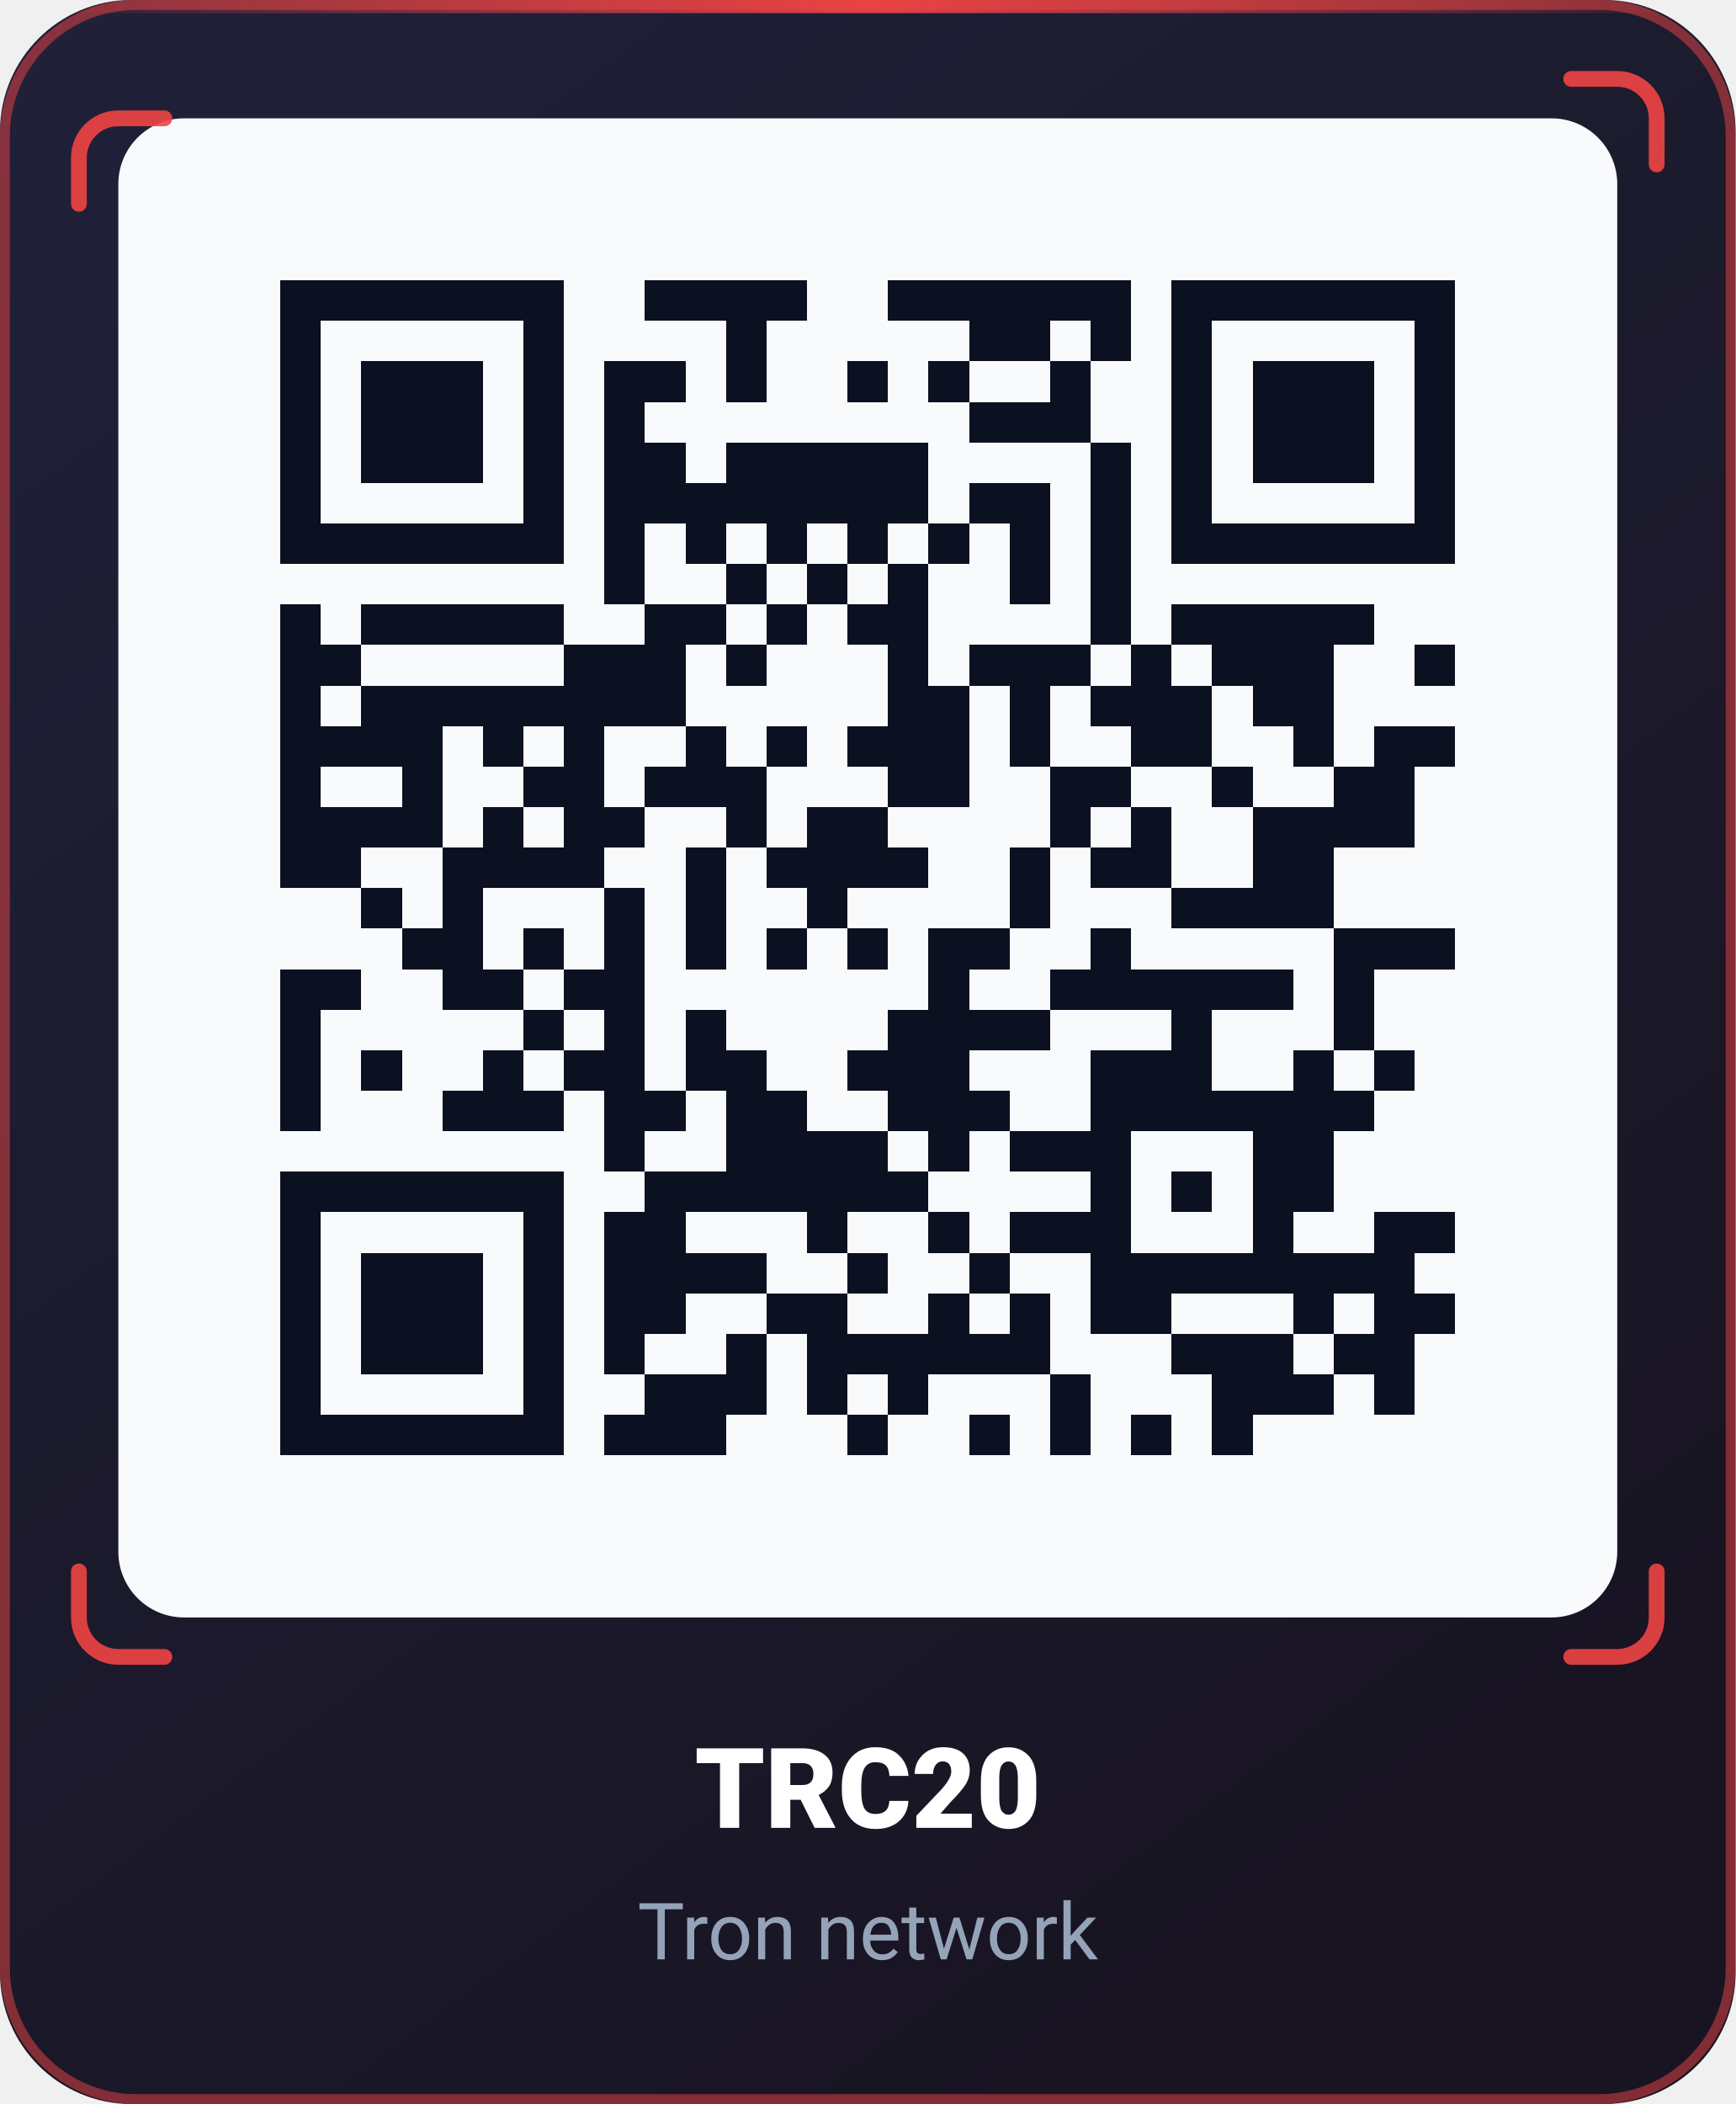
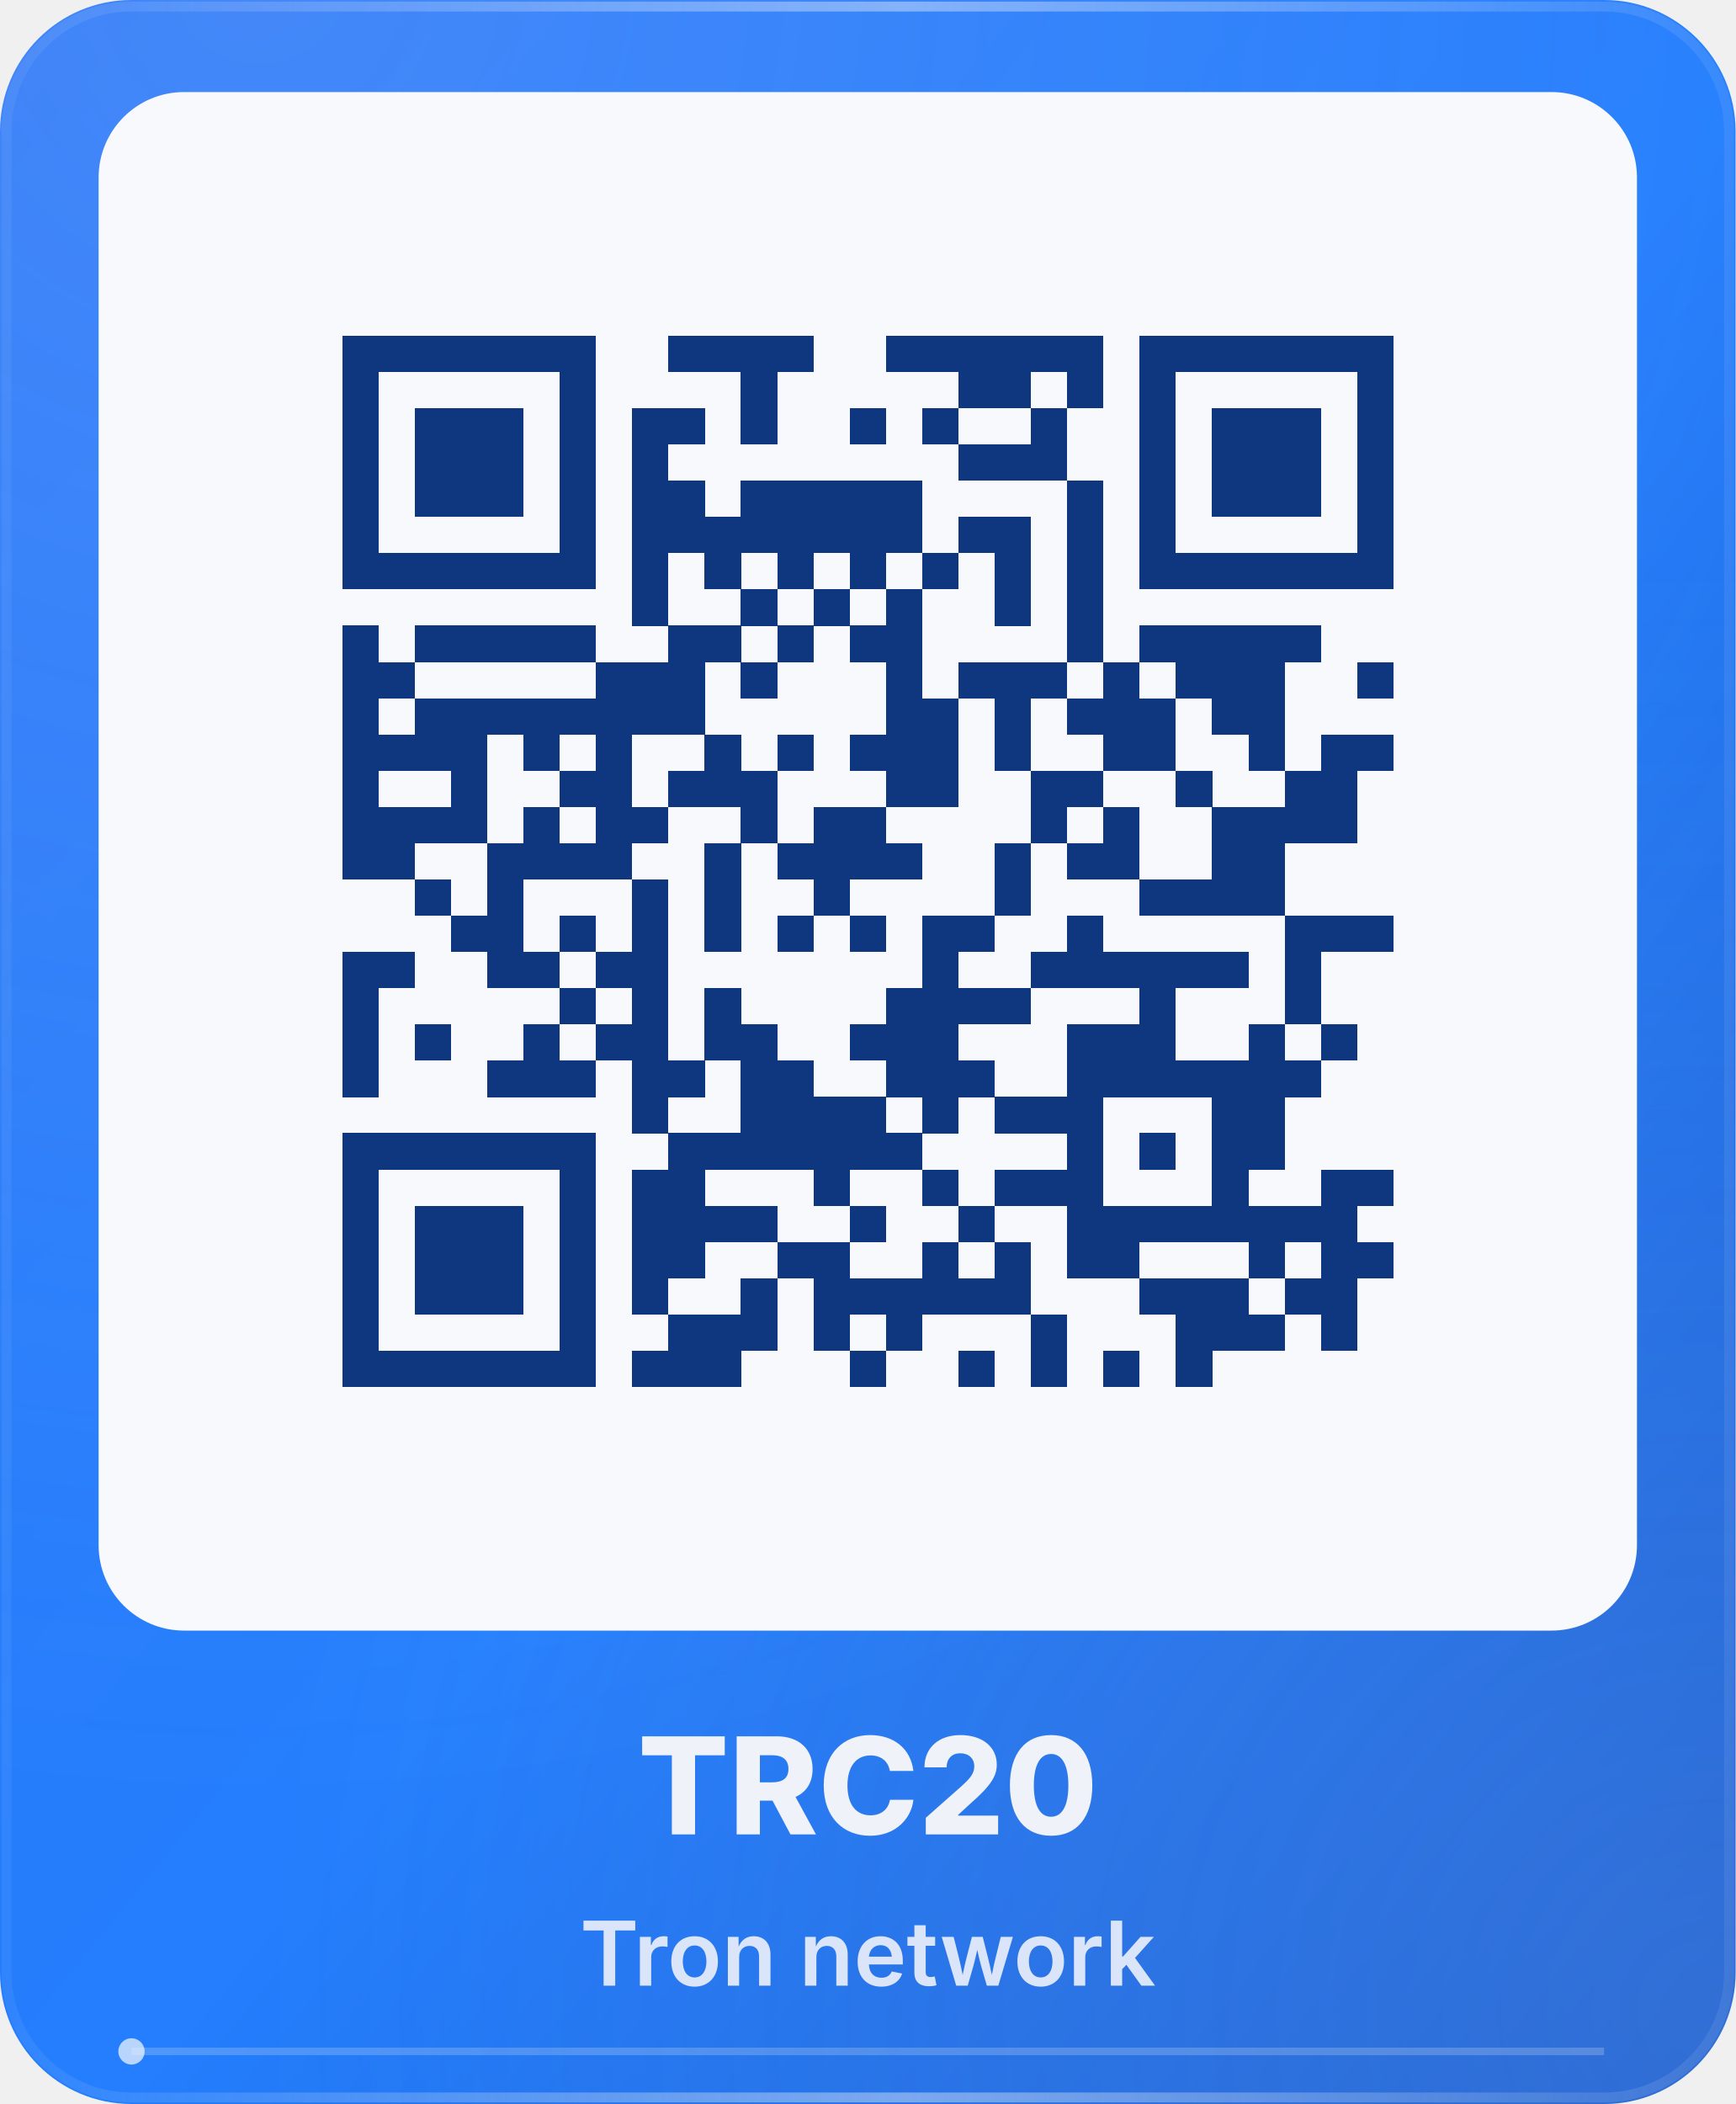
- <svg xmlns="http://www.w3.org/2000/svg" viewBox="0 0 264 320" width="264" height="320" role="img" aria-label="Donate on the TRON TRC20 network">
+ <svg xmlns="http://www.w3.org/2000/svg" width="264" height="320" viewBox="0 0 264 320" role="img" aria-labelledby="title desc">
  <defs>
-     <linearGradient id="qg" x1="0" y1="0" x2=".6" y2="1">
-       <stop offset="0" stop-color="#131F38" />
-       <stop offset="1" stop-color="#0B1120" />
+     <linearGradient id="blue" x1="0" y1="0" x2="1" y2="1">
+       <stop offset="0" stop-color="#2C78F8" />
+       <stop offset=".53" stop-color="#247EFD" />
+       <stop offset="1" stop-color="#1559CD" />
    </linearGradient>
-     <linearGradient id="qt" x1="0" y1="0" x2="1" y2="0">
-       <stop offset="0" stop-color="#EF4444" stop-opacity="0" />
-       <stop offset=".5" stop-color="#EF4444" stop-opacity=".95" />
-       <stop offset="1" stop-color="#EF4444" stop-opacity="0" />
+     <linearGradient id="stroke" x1="0" y1="0" x2="1" y2="0">
+       <stop stop-color="#EFF2F9" stop-opacity=".06" />
+       <stop offset=".52" stop-color="#EFF2F9" stop-opacity=".42" />
+       <stop offset="1" stop-color="#EFF2F9" stop-opacity=".08" />
    </linearGradient>
-     <clipPath id="qc">
-       <rect width="264" height="320" rx="20" />
+     <radialGradient id="soft">
+       <stop stop-color="#DAE5F9" stop-opacity=".14" />
+       <stop offset="1" stop-color="#DAE5F9" stop-opacity="0" />
+     </radialGradient>
+     <clipPath id="mask">
+       <rect x="0" y="0" width="264" height="320" rx="20" />
    </clipPath>
  </defs>
-   <g clip-path="url(#qc)">
-     <rect width="264" height="320" fill="url(#qg)" />
-     <rect width="264" height="320" fill="#EF4444" fill-opacity=".06" />
-     <rect x="0" y="0" width="264" height="2" fill="url(#qt)" />
-     <rect x="18" y="18" width="228" height="228" rx="10" fill="#F8FAFC" />
-     <g transform="translate(42.649,42.649) scale(6.16216)" fill="#0B1120" shape-rendering="crispEdges">
-       <path d="M0 0h7v1h-7zM9 0h4v1h-4zM15 0h6v1h-6zM22 0h7v1h-7zM0 1h1v1h-1zM6 1h1v1h-1zM11 1h1v1h-1zM17 1h2v1h-2zM20 1h1v1h-1zM22 1h1v1h-1zM28 1h1v1h-1zM0 2h1v1h-1zM2 2h3v1h-3zM6 2h1v1h-1zM8 2h2v1h-2zM11 2h1v1h-1zM14 2h1v1h-1zM16 2h1v1h-1zM19 2h1v1h-1zM22 2h1v1h-1zM24 2h3v1h-3zM28 2h1v1h-1zM0 3h1v1h-1zM2 3h3v1h-3zM6 3h1v1h-1zM8 3h1v1h-1zM17 3h3v1h-3zM22 3h1v1h-1zM24 3h3v1h-3zM28 3h1v1h-1zM0 4h1v1h-1zM2 4h3v1h-3zM6 4h1v1h-1zM8 4h2v1h-2zM11 4h5v1h-5zM20 4h1v1h-1zM22 4h1v1h-1zM24 4h3v1h-3zM28 4h1v1h-1zM0 5h1v1h-1zM6 5h1v1h-1zM8 5h8v1h-8zM17 5h2v1h-2zM20 5h1v1h-1zM22 5h1v1h-1zM28 5h1v1h-1zM0 6h7v1h-7zM8 6h1v1h-1zM10 6h1v1h-1zM12 6h1v1h-1zM14 6h1v1h-1zM16 6h1v1h-1zM18 6h1v1h-1zM20 6h1v1h-1zM22 6h7v1h-7zM8 7h1v1h-1zM11 7h1v1h-1zM13 7h1v1h-1zM15 7h1v1h-1zM18 7h1v1h-1zM20 7h1v1h-1zM0 8h1v1h-1zM2 8h5v1h-5zM9 8h2v1h-2zM12 8h1v1h-1zM14 8h2v1h-2zM20 8h1v1h-1zM22 8h5v1h-5zM0 9h2v1h-2zM7 9h3v1h-3zM11 9h1v1h-1zM15 9h1v1h-1zM17 9h3v1h-3zM21 9h1v1h-1zM23 9h3v1h-3zM28 9h1v1h-1zM0 10h1v1h-1zM2 10h8v1h-8zM15 10h2v1h-2zM18 10h1v1h-1zM20 10h3v1h-3zM24 10h2v1h-2zM0 11h4v1h-4zM5 11h1v1h-1zM7 11h1v1h-1zM10 11h1v1h-1zM12 11h1v1h-1zM14 11h3v1h-3zM18 11h1v1h-1zM21 11h2v1h-2zM25 11h1v1h-1zM27 11h2v1h-2zM0 12h1v1h-1zM3 12h1v1h-1zM6 12h2v1h-2zM9 12h3v1h-3zM15 12h2v1h-2zM19 12h2v1h-2zM23 12h1v1h-1zM26 12h2v1h-2zM0 13h4v1h-4zM5 13h1v1h-1zM7 13h2v1h-2zM11 13h1v1h-1zM13 13h2v1h-2zM19 13h1v1h-1zM21 13h1v1h-1zM24 13h4v1h-4zM0 14h2v1h-2zM4 14h4v1h-4zM10 14h1v1h-1zM12 14h4v1h-4zM18 14h1v1h-1zM20 14h2v1h-2zM24 14h2v1h-2zM2 15h1v1h-1zM4 15h1v1h-1zM8 15h1v1h-1zM10 15h1v1h-1zM13 15h1v1h-1zM18 15h1v1h-1zM22 15h4v1h-4zM3 16h2v1h-2zM6 16h1v1h-1zM8 16h1v1h-1zM10 16h1v1h-1zM12 16h1v1h-1zM14 16h1v1h-1zM16 16h2v1h-2zM20 16h1v1h-1zM26 16h3v1h-3zM0 17h2v1h-2zM4 17h2v1h-2zM7 17h2v1h-2zM16 17h1v1h-1zM19 17h6v1h-6zM26 17h1v1h-1zM0 18h1v1h-1zM6 18h1v1h-1zM8 18h1v1h-1zM10 18h1v1h-1zM15 18h4v1h-4zM22 18h1v1h-1zM26 18h1v1h-1zM0 19h1v1h-1zM2 19h1v1h-1zM5 19h1v1h-1zM7 19h2v1h-2zM10 19h2v1h-2zM14 19h3v1h-3zM20 19h3v1h-3zM25 19h1v1h-1zM27 19h1v1h-1zM0 20h1v1h-1zM4 20h3v1h-3zM8 20h2v1h-2zM11 20h2v1h-2zM15 20h3v1h-3zM20 20h7v1h-7zM8 21h1v1h-1zM11 21h4v1h-4zM16 21h1v1h-1zM18 21h3v1h-3zM24 21h2v1h-2zM0 22h7v1h-7zM9 22h7v1h-7zM20 22h1v1h-1zM22 22h1v1h-1zM24 22h2v1h-2zM0 23h1v1h-1zM6 23h1v1h-1zM8 23h2v1h-2zM13 23h1v1h-1zM16 23h1v1h-1zM18 23h3v1h-3zM24 23h1v1h-1zM27 23h2v1h-2zM0 24h1v1h-1zM2 24h3v1h-3zM6 24h1v1h-1zM8 24h4v1h-4zM14 24h1v1h-1zM17 24h1v1h-1zM20 24h8v1h-8zM0 25h1v1h-1zM2 25h3v1h-3zM6 25h1v1h-1zM8 25h2v1h-2zM12 25h2v1h-2zM16 25h1v1h-1zM18 25h1v1h-1zM20 25h2v1h-2zM25 25h1v1h-1zM27 25h2v1h-2zM0 26h1v1h-1zM2 26h3v1h-3zM6 26h1v1h-1zM8 26h1v1h-1zM11 26h1v1h-1zM13 26h6v1h-6zM22 26h3v1h-3zM26 26h2v1h-2zM0 27h1v1h-1zM6 27h1v1h-1zM9 27h3v1h-3zM13 27h1v1h-1zM15 27h1v1h-1zM19 27h1v1h-1zM23 27h3v1h-3zM27 27h1v1h-1zM0 28h7v1h-7zM8 28h3v1h-3zM14 28h1v1h-1zM17 28h1v1h-1zM19 28h1v1h-1zM21 28h1v1h-1zM23 28h1v1h-1z" />
-     </g>
-     <g fill="none" stroke="#EF4444" stroke-width="2.4" stroke-linecap="round" opacity=".9">
-       <path d="M12 31 v-7 a6 6 0 0 1 6 -6 h7" />
-       <path d="M239 12 h7 a6 6 0 0 1 6 6 v7" />
-       <path d="M12 239 v7 a6 6 0 0 0 6 6 h7" />
-       <path d="M239 252 h7 a6 6 0 0 0 6 -6 v-7" />
-     </g>
-     <text x="132" y="278" text-anchor="middle" font-family="-apple-system,BlinkMacSystemFont,'Segoe UI',Roboto,'Helvetica Neue',Arial,'DejaVu Sans',sans-serif" font-size="17" font-weight="800" fill="#FFFFFF">TRC20</text>
-     <text x="132" y="298" text-anchor="middle" font-family="-apple-system,BlinkMacSystemFont,'Segoe UI',Roboto,'Helvetica Neue',Arial,'DejaVu Sans',sans-serif" font-size="12" fill="#94A3B8">Tron network</text>
+   <g clip-path="url(#mask)">
+     <rect x="0" y="0" width="264" height="320" fill="url(#blue)" />
+     <circle cx="42" cy="0" r="272" fill="url(#soft)" />
+     <circle cx="258" cy="304" r="217" fill="url(#soft)" />
+     <rect x="1" y="1" width="262" height="318" rx="19" fill="none" stroke="url(#stroke)" stroke-width="1.5" />
+     <rect x="15" y="14" width="234" height="234" rx="13" fill="#F7F9FD" />
+     <path d="M52.054,51.054h5.526v5.526h-5.526ZM57.568,51.054h5.526v5.526h-5.526ZM63.081,51.054h5.526v5.526h-5.526ZM68.595,51.054h5.526v5.526h-5.526ZM74.108,51.054h5.526v5.526h-5.526ZM79.622,51.054h5.526v5.526h-5.526ZM85.135,51.054h5.526v5.526h-5.526ZM101.676,51.054h5.526v5.526h-5.526ZM107.189,51.054h5.526v5.526h-5.526ZM112.703,51.054h5.526v5.526h-5.526ZM118.216,51.054h5.526v5.526h-5.526ZM134.757,51.054h5.526v5.526h-5.526ZM140.27,51.054h5.526v5.526h-5.526ZM145.784,51.054h5.526v5.526h-5.526ZM151.297,51.054h5.526v5.526h-5.526ZM156.811,51.054h5.526v5.526h-5.526ZM162.324,51.054h5.526v5.526h-5.526ZM173.351,51.054h5.526v5.526h-5.526ZM178.865,51.054h5.526v5.526h-5.526ZM184.378,51.054h5.526v5.526h-5.526ZM189.892,51.054h5.526v5.526h-5.526ZM195.405,51.054h5.526v5.526h-5.526ZM200.919,51.054h5.526v5.526h-5.526ZM206.432,51.054h5.526v5.526h-5.526ZM52.054,56.568h5.526v5.526h-5.526ZM85.135,56.568h5.526v5.526h-5.526ZM112.703,56.568h5.526v5.526h-5.526ZM145.784,56.568h5.526v5.526h-5.526ZM151.297,56.568h5.526v5.526h-5.526ZM162.324,56.568h5.526v5.526h-5.526ZM173.351,56.568h5.526v5.526h-5.526ZM206.432,56.568h5.526v5.526h-5.526ZM52.054,62.081h5.526v5.526h-5.526ZM63.081,62.081h5.526v5.526h-5.526ZM68.595,62.081h5.526v5.526h-5.526ZM74.108,62.081h5.526v5.526h-5.526ZM85.135,62.081h5.526v5.526h-5.526ZM96.162,62.081h5.526v5.526h-5.526ZM101.676,62.081h5.526v5.526h-5.526ZM112.703,62.081h5.526v5.526h-5.526ZM129.243,62.081h5.526v5.526h-5.526ZM140.27,62.081h5.526v5.526h-5.526ZM156.811,62.081h5.526v5.526h-5.526ZM173.351,62.081h5.526v5.526h-5.526ZM184.378,62.081h5.526v5.526h-5.526ZM189.892,62.081h5.526v5.526h-5.526ZM195.405,62.081h5.526v5.526h-5.526ZM206.432,62.081h5.526v5.526h-5.526ZM52.054,67.595h5.526v5.526h-5.526ZM63.081,67.595h5.526v5.526h-5.526ZM68.595,67.595h5.526v5.526h-5.526ZM74.108,67.595h5.526v5.526h-5.526ZM85.135,67.595h5.526v5.526h-5.526ZM96.162,67.595h5.526v5.526h-5.526ZM145.784,67.595h5.526v5.526h-5.526ZM151.297,67.595h5.526v5.526h-5.526ZM156.811,67.595h5.526v5.526h-5.526ZM173.351,67.595h5.526v5.526h-5.526ZM184.378,67.595h5.526v5.526h-5.526ZM189.892,67.595h5.526v5.526h-5.526ZM195.405,67.595h5.526v5.526h-5.526ZM206.432,67.595h5.526v5.526h-5.526ZM52.054,73.108h5.526v5.526h-5.526ZM63.081,73.108h5.526v5.526h-5.526ZM68.595,73.108h5.526v5.526h-5.526ZM74.108,73.108h5.526v5.526h-5.526ZM85.135,73.108h5.526v5.526h-5.526ZM96.162,73.108h5.526v5.526h-5.526ZM101.676,73.108h5.526v5.526h-5.526ZM112.703,73.108h5.526v5.526h-5.526ZM118.216,73.108h5.526v5.526h-5.526ZM123.73,73.108h5.526v5.526h-5.526ZM129.243,73.108h5.526v5.526h-5.526ZM134.757,73.108h5.526v5.526h-5.526ZM162.324,73.108h5.526v5.526h-5.526ZM173.351,73.108h5.526v5.526h-5.526ZM184.378,73.108h5.526v5.526h-5.526ZM189.892,73.108h5.526v5.526h-5.526ZM195.405,73.108h5.526v5.526h-5.526ZM206.432,73.108h5.526v5.526h-5.526ZM52.054,78.622h5.526v5.526h-5.526ZM85.135,78.622h5.526v5.526h-5.526ZM96.162,78.622h5.526v5.526h-5.526ZM101.676,78.622h5.526v5.526h-5.526ZM107.189,78.622h5.526v5.526h-5.526ZM112.703,78.622h5.526v5.526h-5.526ZM118.216,78.622h5.526v5.526h-5.526ZM123.73,78.622h5.526v5.526h-5.526ZM129.243,78.622h5.526v5.526h-5.526ZM134.757,78.622h5.526v5.526h-5.526ZM145.784,78.622h5.526v5.526h-5.526ZM151.297,78.622h5.526v5.526h-5.526ZM162.324,78.622h5.526v5.526h-5.526ZM173.351,78.622h5.526v5.526h-5.526ZM206.432,78.622h5.526v5.526h-5.526ZM52.054,84.135h5.526v5.526h-5.526ZM57.568,84.135h5.526v5.526h-5.526ZM63.081,84.135h5.526v5.526h-5.526ZM68.595,84.135h5.526v5.526h-5.526ZM74.108,84.135h5.526v5.526h-5.526ZM79.622,84.135h5.526v5.526h-5.526ZM85.135,84.135h5.526v5.526h-5.526ZM96.162,84.135h5.526v5.526h-5.526ZM107.189,84.135h5.526v5.526h-5.526ZM118.216,84.135h5.526v5.526h-5.526ZM129.243,84.135h5.526v5.526h-5.526ZM140.27,84.135h5.526v5.526h-5.526ZM151.297,84.135h5.526v5.526h-5.526ZM162.324,84.135h5.526v5.526h-5.526ZM173.351,84.135h5.526v5.526h-5.526ZM178.865,84.135h5.526v5.526h-5.526ZM184.378,84.135h5.526v5.526h-5.526ZM189.892,84.135h5.526v5.526h-5.526ZM195.405,84.135h5.526v5.526h-5.526ZM200.919,84.135h5.526v5.526h-5.526ZM206.432,84.135h5.526v5.526h-5.526ZM96.162,89.649h5.526v5.526h-5.526ZM112.703,89.649h5.526v5.526h-5.526ZM123.73,89.649h5.526v5.526h-5.526ZM134.757,89.649h5.526v5.526h-5.526ZM151.297,89.649h5.526v5.526h-5.526ZM162.324,89.649h5.526v5.526h-5.526ZM52.054,95.162h5.526v5.526h-5.526ZM63.081,95.162h5.526v5.526h-5.526ZM68.595,95.162h5.526v5.526h-5.526ZM74.108,95.162h5.526v5.526h-5.526ZM79.622,95.162h5.526v5.526h-5.526ZM85.135,95.162h5.526v5.526h-5.526ZM101.676,95.162h5.526v5.526h-5.526ZM107.189,95.162h5.526v5.526h-5.526ZM118.216,95.162h5.526v5.526h-5.526ZM129.243,95.162h5.526v5.526h-5.526ZM134.757,95.162h5.526v5.526h-5.526ZM162.324,95.162h5.526v5.526h-5.526ZM173.351,95.162h5.526v5.526h-5.526ZM178.865,95.162h5.526v5.526h-5.526ZM184.378,95.162h5.526v5.526h-5.526ZM189.892,95.162h5.526v5.526h-5.526ZM195.405,95.162h5.526v5.526h-5.526ZM52.054,100.676h5.526v5.526h-5.526ZM57.568,100.676h5.526v5.526h-5.526ZM90.649,100.676h5.526v5.526h-5.526ZM96.162,100.676h5.526v5.526h-5.526ZM101.676,100.676h5.526v5.526h-5.526ZM112.703,100.676h5.526v5.526h-5.526ZM134.757,100.676h5.526v5.526h-5.526ZM145.784,100.676h5.526v5.526h-5.526ZM151.297,100.676h5.526v5.526h-5.526ZM156.811,100.676h5.526v5.526h-5.526ZM167.838,100.676h5.526v5.526h-5.526ZM178.865,100.676h5.526v5.526h-5.526ZM184.378,100.676h5.526v5.526h-5.526ZM189.892,100.676h5.526v5.526h-5.526ZM206.432,100.676h5.526v5.526h-5.526ZM52.054,106.189h5.526v5.526h-5.526ZM63.081,106.189h5.526v5.526h-5.526ZM68.595,106.189h5.526v5.526h-5.526ZM74.108,106.189h5.526v5.526h-5.526ZM79.622,106.189h5.526v5.526h-5.526ZM85.135,106.189h5.526v5.526h-5.526ZM90.649,106.189h5.526v5.526h-5.526ZM96.162,106.189h5.526v5.526h-5.526ZM101.676,106.189h5.526v5.526h-5.526ZM134.757,106.189h5.526v5.526h-5.526ZM140.27,106.189h5.526v5.526h-5.526ZM151.297,106.189h5.526v5.526h-5.526ZM162.324,106.189h5.526v5.526h-5.526ZM167.838,106.189h5.526v5.526h-5.526ZM173.351,106.189h5.526v5.526h-5.526ZM184.378,106.189h5.526v5.526h-5.526ZM189.892,106.189h5.526v5.526h-5.526ZM52.054,111.703h5.526v5.526h-5.526ZM57.568,111.703h5.526v5.526h-5.526ZM63.081,111.703h5.526v5.526h-5.526ZM68.595,111.703h5.526v5.526h-5.526ZM79.622,111.703h5.526v5.526h-5.526ZM90.649,111.703h5.526v5.526h-5.526ZM107.189,111.703h5.526v5.526h-5.526ZM118.216,111.703h5.526v5.526h-5.526ZM129.243,111.703h5.526v5.526h-5.526ZM134.757,111.703h5.526v5.526h-5.526ZM140.27,111.703h5.526v5.526h-5.526ZM151.297,111.703h5.526v5.526h-5.526ZM167.838,111.703h5.526v5.526h-5.526ZM173.351,111.703h5.526v5.526h-5.526ZM189.892,111.703h5.526v5.526h-5.526ZM200.919,111.703h5.526v5.526h-5.526ZM206.432,111.703h5.526v5.526h-5.526ZM52.054,117.216h5.526v5.526h-5.526ZM68.595,117.216h5.526v5.526h-5.526ZM85.135,117.216h5.526v5.526h-5.526ZM90.649,117.216h5.526v5.526h-5.526ZM101.676,117.216h5.526v5.526h-5.526ZM107.189,117.216h5.526v5.526h-5.526ZM112.703,117.216h5.526v5.526h-5.526ZM134.757,117.216h5.526v5.526h-5.526ZM140.27,117.216h5.526v5.526h-5.526ZM156.811,117.216h5.526v5.526h-5.526ZM162.324,117.216h5.526v5.526h-5.526ZM178.865,117.216h5.526v5.526h-5.526ZM195.405,117.216h5.526v5.526h-5.526ZM200.919,117.216h5.526v5.526h-5.526ZM52.054,122.73h5.526v5.526h-5.526ZM57.568,122.73h5.526v5.526h-5.526ZM63.081,122.73h5.526v5.526h-5.526ZM68.595,122.73h5.526v5.526h-5.526ZM79.622,122.73h5.526v5.526h-5.526ZM90.649,122.73h5.526v5.526h-5.526ZM96.162,122.73h5.526v5.526h-5.526ZM112.703,122.73h5.526v5.526h-5.526ZM123.73,122.73h5.526v5.526h-5.526ZM129.243,122.73h5.526v5.526h-5.526ZM156.811,122.73h5.526v5.526h-5.526ZM167.838,122.73h5.526v5.526h-5.526ZM184.378,122.73h5.526v5.526h-5.526ZM189.892,122.73h5.526v5.526h-5.526ZM195.405,122.73h5.526v5.526h-5.526ZM200.919,122.73h5.526v5.526h-5.526ZM52.054,128.243h5.526v5.526h-5.526ZM57.568,128.243h5.526v5.526h-5.526ZM74.108,128.243h5.526v5.526h-5.526ZM79.622,128.243h5.526v5.526h-5.526ZM85.135,128.243h5.526v5.526h-5.526ZM90.649,128.243h5.526v5.526h-5.526ZM107.189,128.243h5.526v5.526h-5.526ZM118.216,128.243h5.526v5.526h-5.526ZM123.73,128.243h5.526v5.526h-5.526ZM129.243,128.243h5.526v5.526h-5.526ZM134.757,128.243h5.526v5.526h-5.526ZM151.297,128.243h5.526v5.526h-5.526ZM162.324,128.243h5.526v5.526h-5.526ZM167.838,128.243h5.526v5.526h-5.526ZM184.378,128.243h5.526v5.526h-5.526ZM189.892,128.243h5.526v5.526h-5.526ZM63.081,133.757h5.526v5.526h-5.526ZM74.108,133.757h5.526v5.526h-5.526ZM96.162,133.757h5.526v5.526h-5.526ZM107.189,133.757h5.526v5.526h-5.526ZM123.73,133.757h5.526v5.526h-5.526ZM151.297,133.757h5.526v5.526h-5.526ZM173.351,133.757h5.526v5.526h-5.526ZM178.865,133.757h5.526v5.526h-5.526ZM184.378,133.757h5.526v5.526h-5.526ZM189.892,133.757h5.526v5.526h-5.526ZM68.595,139.27h5.526v5.526h-5.526ZM74.108,139.27h5.526v5.526h-5.526ZM85.135,139.27h5.526v5.526h-5.526ZM96.162,139.27h5.526v5.526h-5.526ZM107.189,139.27h5.526v5.526h-5.526ZM118.216,139.27h5.526v5.526h-5.526ZM129.243,139.27h5.526v5.526h-5.526ZM140.27,139.27h5.526v5.526h-5.526ZM145.784,139.27h5.526v5.526h-5.526ZM162.324,139.27h5.526v5.526h-5.526ZM195.405,139.27h5.526v5.526h-5.526ZM200.919,139.27h5.526v5.526h-5.526ZM206.432,139.27h5.526v5.526h-5.526ZM52.054,144.784h5.526v5.526h-5.526ZM57.568,144.784h5.526v5.526h-5.526ZM74.108,144.784h5.526v5.526h-5.526ZM79.622,144.784h5.526v5.526h-5.526ZM90.649,144.784h5.526v5.526h-5.526ZM96.162,144.784h5.526v5.526h-5.526ZM140.27,144.784h5.526v5.526h-5.526ZM156.811,144.784h5.526v5.526h-5.526ZM162.324,144.784h5.526v5.526h-5.526ZM167.838,144.784h5.526v5.526h-5.526ZM173.351,144.784h5.526v5.526h-5.526ZM178.865,144.784h5.526v5.526h-5.526ZM184.378,144.784h5.526v5.526h-5.526ZM195.405,144.784h5.526v5.526h-5.526ZM52.054,150.297h5.526v5.526h-5.526ZM85.135,150.297h5.526v5.526h-5.526ZM96.162,150.297h5.526v5.526h-5.526ZM107.189,150.297h5.526v5.526h-5.526ZM134.757,150.297h5.526v5.526h-5.526ZM140.27,150.297h5.526v5.526h-5.526ZM145.784,150.297h5.526v5.526h-5.526ZM151.297,150.297h5.526v5.526h-5.526ZM173.351,150.297h5.526v5.526h-5.526ZM195.405,150.297h5.526v5.526h-5.526ZM52.054,155.811h5.526v5.526h-5.526ZM63.081,155.811h5.526v5.526h-5.526ZM79.622,155.811h5.526v5.526h-5.526ZM90.649,155.811h5.526v5.526h-5.526ZM96.162,155.811h5.526v5.526h-5.526ZM107.189,155.811h5.526v5.526h-5.526ZM112.703,155.811h5.526v5.526h-5.526ZM129.243,155.811h5.526v5.526h-5.526ZM134.757,155.811h5.526v5.526h-5.526ZM140.27,155.811h5.526v5.526h-5.526ZM162.324,155.811h5.526v5.526h-5.526ZM167.838,155.811h5.526v5.526h-5.526ZM173.351,155.811h5.526v5.526h-5.526ZM189.892,155.811h5.526v5.526h-5.526ZM200.919,155.811h5.526v5.526h-5.526ZM52.054,161.324h5.526v5.526h-5.526ZM74.108,161.324h5.526v5.526h-5.526ZM79.622,161.324h5.526v5.526h-5.526ZM85.135,161.324h5.526v5.526h-5.526ZM96.162,161.324h5.526v5.526h-5.526ZM101.676,161.324h5.526v5.526h-5.526ZM112.703,161.324h5.526v5.526h-5.526ZM118.216,161.324h5.526v5.526h-5.526ZM134.757,161.324h5.526v5.526h-5.526ZM140.27,161.324h5.526v5.526h-5.526ZM145.784,161.324h5.526v5.526h-5.526ZM162.324,161.324h5.526v5.526h-5.526ZM167.838,161.324h5.526v5.526h-5.526ZM173.351,161.324h5.526v5.526h-5.526ZM178.865,161.324h5.526v5.526h-5.526ZM184.378,161.324h5.526v5.526h-5.526ZM189.892,161.324h5.526v5.526h-5.526ZM195.405,161.324h5.526v5.526h-5.526ZM96.162,166.838h5.526v5.526h-5.526ZM112.703,166.838h5.526v5.526h-5.526ZM118.216,166.838h5.526v5.526h-5.526ZM123.73,166.838h5.526v5.526h-5.526ZM129.243,166.838h5.526v5.526h-5.526ZM140.27,166.838h5.526v5.526h-5.526ZM151.297,166.838h5.526v5.526h-5.526ZM156.811,166.838h5.526v5.526h-5.526ZM162.324,166.838h5.526v5.526h-5.526ZM184.378,166.838h5.526v5.526h-5.526ZM189.892,166.838h5.526v5.526h-5.526ZM52.054,172.351h5.526v5.526h-5.526ZM57.568,172.351h5.526v5.526h-5.526ZM63.081,172.351h5.526v5.526h-5.526ZM68.595,172.351h5.526v5.526h-5.526ZM74.108,172.351h5.526v5.526h-5.526ZM79.622,172.351h5.526v5.526h-5.526ZM85.135,172.351h5.526v5.526h-5.526ZM101.676,172.351h5.526v5.526h-5.526ZM107.189,172.351h5.526v5.526h-5.526ZM112.703,172.351h5.526v5.526h-5.526ZM118.216,172.351h5.526v5.526h-5.526ZM123.73,172.351h5.526v5.526h-5.526ZM129.243,172.351h5.526v5.526h-5.526ZM134.757,172.351h5.526v5.526h-5.526ZM162.324,172.351h5.526v5.526h-5.526ZM173.351,172.351h5.526v5.526h-5.526ZM184.378,172.351h5.526v5.526h-5.526ZM189.892,172.351h5.526v5.526h-5.526ZM52.054,177.865h5.526v5.526h-5.526ZM85.135,177.865h5.526v5.526h-5.526ZM96.162,177.865h5.526v5.526h-5.526ZM101.676,177.865h5.526v5.526h-5.526ZM123.73,177.865h5.526v5.526h-5.526ZM140.27,177.865h5.526v5.526h-5.526ZM151.297,177.865h5.526v5.526h-5.526ZM156.811,177.865h5.526v5.526h-5.526ZM162.324,177.865h5.526v5.526h-5.526ZM184.378,177.865h5.526v5.526h-5.526ZM200.919,177.865h5.526v5.526h-5.526ZM206.432,177.865h5.526v5.526h-5.526ZM52.054,183.378h5.526v5.526h-5.526ZM63.081,183.378h5.526v5.526h-5.526ZM68.595,183.378h5.526v5.526h-5.526ZM74.108,183.378h5.526v5.526h-5.526ZM85.135,183.378h5.526v5.526h-5.526ZM96.162,183.378h5.526v5.526h-5.526ZM101.676,183.378h5.526v5.526h-5.526ZM107.189,183.378h5.526v5.526h-5.526ZM112.703,183.378h5.526v5.526h-5.526ZM129.243,183.378h5.526v5.526h-5.526ZM145.784,183.378h5.526v5.526h-5.526ZM162.324,183.378h5.526v5.526h-5.526ZM167.838,183.378h5.526v5.526h-5.526ZM173.351,183.378h5.526v5.526h-5.526ZM178.865,183.378h5.526v5.526h-5.526ZM184.378,183.378h5.526v5.526h-5.526ZM189.892,183.378h5.526v5.526h-5.526ZM195.405,183.378h5.526v5.526h-5.526ZM200.919,183.378h5.526v5.526h-5.526ZM52.054,188.892h5.526v5.526h-5.526ZM63.081,188.892h5.526v5.526h-5.526ZM68.595,188.892h5.526v5.526h-5.526ZM74.108,188.892h5.526v5.526h-5.526ZM85.135,188.892h5.526v5.526h-5.526ZM96.162,188.892h5.526v5.526h-5.526ZM101.676,188.892h5.526v5.526h-5.526ZM118.216,188.892h5.526v5.526h-5.526ZM123.73,188.892h5.526v5.526h-5.526ZM140.27,188.892h5.526v5.526h-5.526ZM151.297,188.892h5.526v5.526h-5.526ZM162.324,188.892h5.526v5.526h-5.526ZM167.838,188.892h5.526v5.526h-5.526ZM189.892,188.892h5.526v5.526h-5.526ZM200.919,188.892h5.526v5.526h-5.526ZM206.432,188.892h5.526v5.526h-5.526ZM52.054,194.405h5.526v5.526h-5.526ZM63.081,194.405h5.526v5.526h-5.526ZM68.595,194.405h5.526v5.526h-5.526ZM74.108,194.405h5.526v5.526h-5.526ZM85.135,194.405h5.526v5.526h-5.526ZM96.162,194.405h5.526v5.526h-5.526ZM112.703,194.405h5.526v5.526h-5.526ZM123.73,194.405h5.526v5.526h-5.526ZM129.243,194.405h5.526v5.526h-5.526ZM134.757,194.405h5.526v5.526h-5.526ZM140.27,194.405h5.526v5.526h-5.526ZM145.784,194.405h5.526v5.526h-5.526ZM151.297,194.405h5.526v5.526h-5.526ZM173.351,194.405h5.526v5.526h-5.526ZM178.865,194.405h5.526v5.526h-5.526ZM184.378,194.405h5.526v5.526h-5.526ZM195.405,194.405h5.526v5.526h-5.526ZM200.919,194.405h5.526v5.526h-5.526ZM52.054,199.919h5.526v5.526h-5.526ZM85.135,199.919h5.526v5.526h-5.526ZM101.676,199.919h5.526v5.526h-5.526ZM107.189,199.919h5.526v5.526h-5.526ZM112.703,199.919h5.526v5.526h-5.526ZM123.73,199.919h5.526v5.526h-5.526ZM134.757,199.919h5.526v5.526h-5.526ZM156.811,199.919h5.526v5.526h-5.526ZM178.865,199.919h5.526v5.526h-5.526ZM184.378,199.919h5.526v5.526h-5.526ZM189.892,199.919h5.526v5.526h-5.526ZM200.919,199.919h5.526v5.526h-5.526ZM52.054,205.432h5.526v5.526h-5.526ZM57.568,205.432h5.526v5.526h-5.526ZM63.081,205.432h5.526v5.526h-5.526ZM68.595,205.432h5.526v5.526h-5.526ZM74.108,205.432h5.526v5.526h-5.526ZM79.622,205.432h5.526v5.526h-5.526ZM85.135,205.432h5.526v5.526h-5.526ZM96.162,205.432h5.526v5.526h-5.526ZM101.676,205.432h5.526v5.526h-5.526ZM107.189,205.432h5.526v5.526h-5.526ZM129.243,205.432h5.526v5.526h-5.526ZM145.784,205.432h5.526v5.526h-5.526ZM156.811,205.432h5.526v5.526h-5.526ZM167.838,205.432h5.526v5.526h-5.526ZM178.865,205.432h5.526v5.526h-5.526Z" fill="#0E377F" shape-rendering="crispEdges" />
+     <text x="132" y="279" font-family="'Segoe UI',Inter,Arial,'DejaVu Sans',sans-serif" font-size="20.5" font-weight="790" fill="#EFF2F9" text-anchor="middle">TRC20</text>
+     <text x="132" y="302" font-family="'Segoe UI',Inter,Arial,'DejaVu Sans',sans-serif" font-size="13.6" font-weight="555" fill="#DAE5F9" text-anchor="middle">Tron network</text>
+     <path d="M20 312H244" stroke="#DAE5F9" stroke-opacity=".24" stroke-width="1.15" />
+     <circle cx="20" cy="312" r="2" fill="#F7F9FD" opacity=".7">
+       <animate attributeName="cx" values="20;244" dur="7.2s" begin="0s" repeatCount="indefinite" />
+       <animate attributeName="opacity" values="0;1;0" dur="7.2s" begin="0s" repeatCount="indefinite" />
+     </circle>
  </g>
-   <rect x=".75" y=".75" width="262.5" height="318.5" rx="20" fill="none" stroke="#EF4444" stroke-opacity=".5" stroke-width="1.5" />
</svg>
